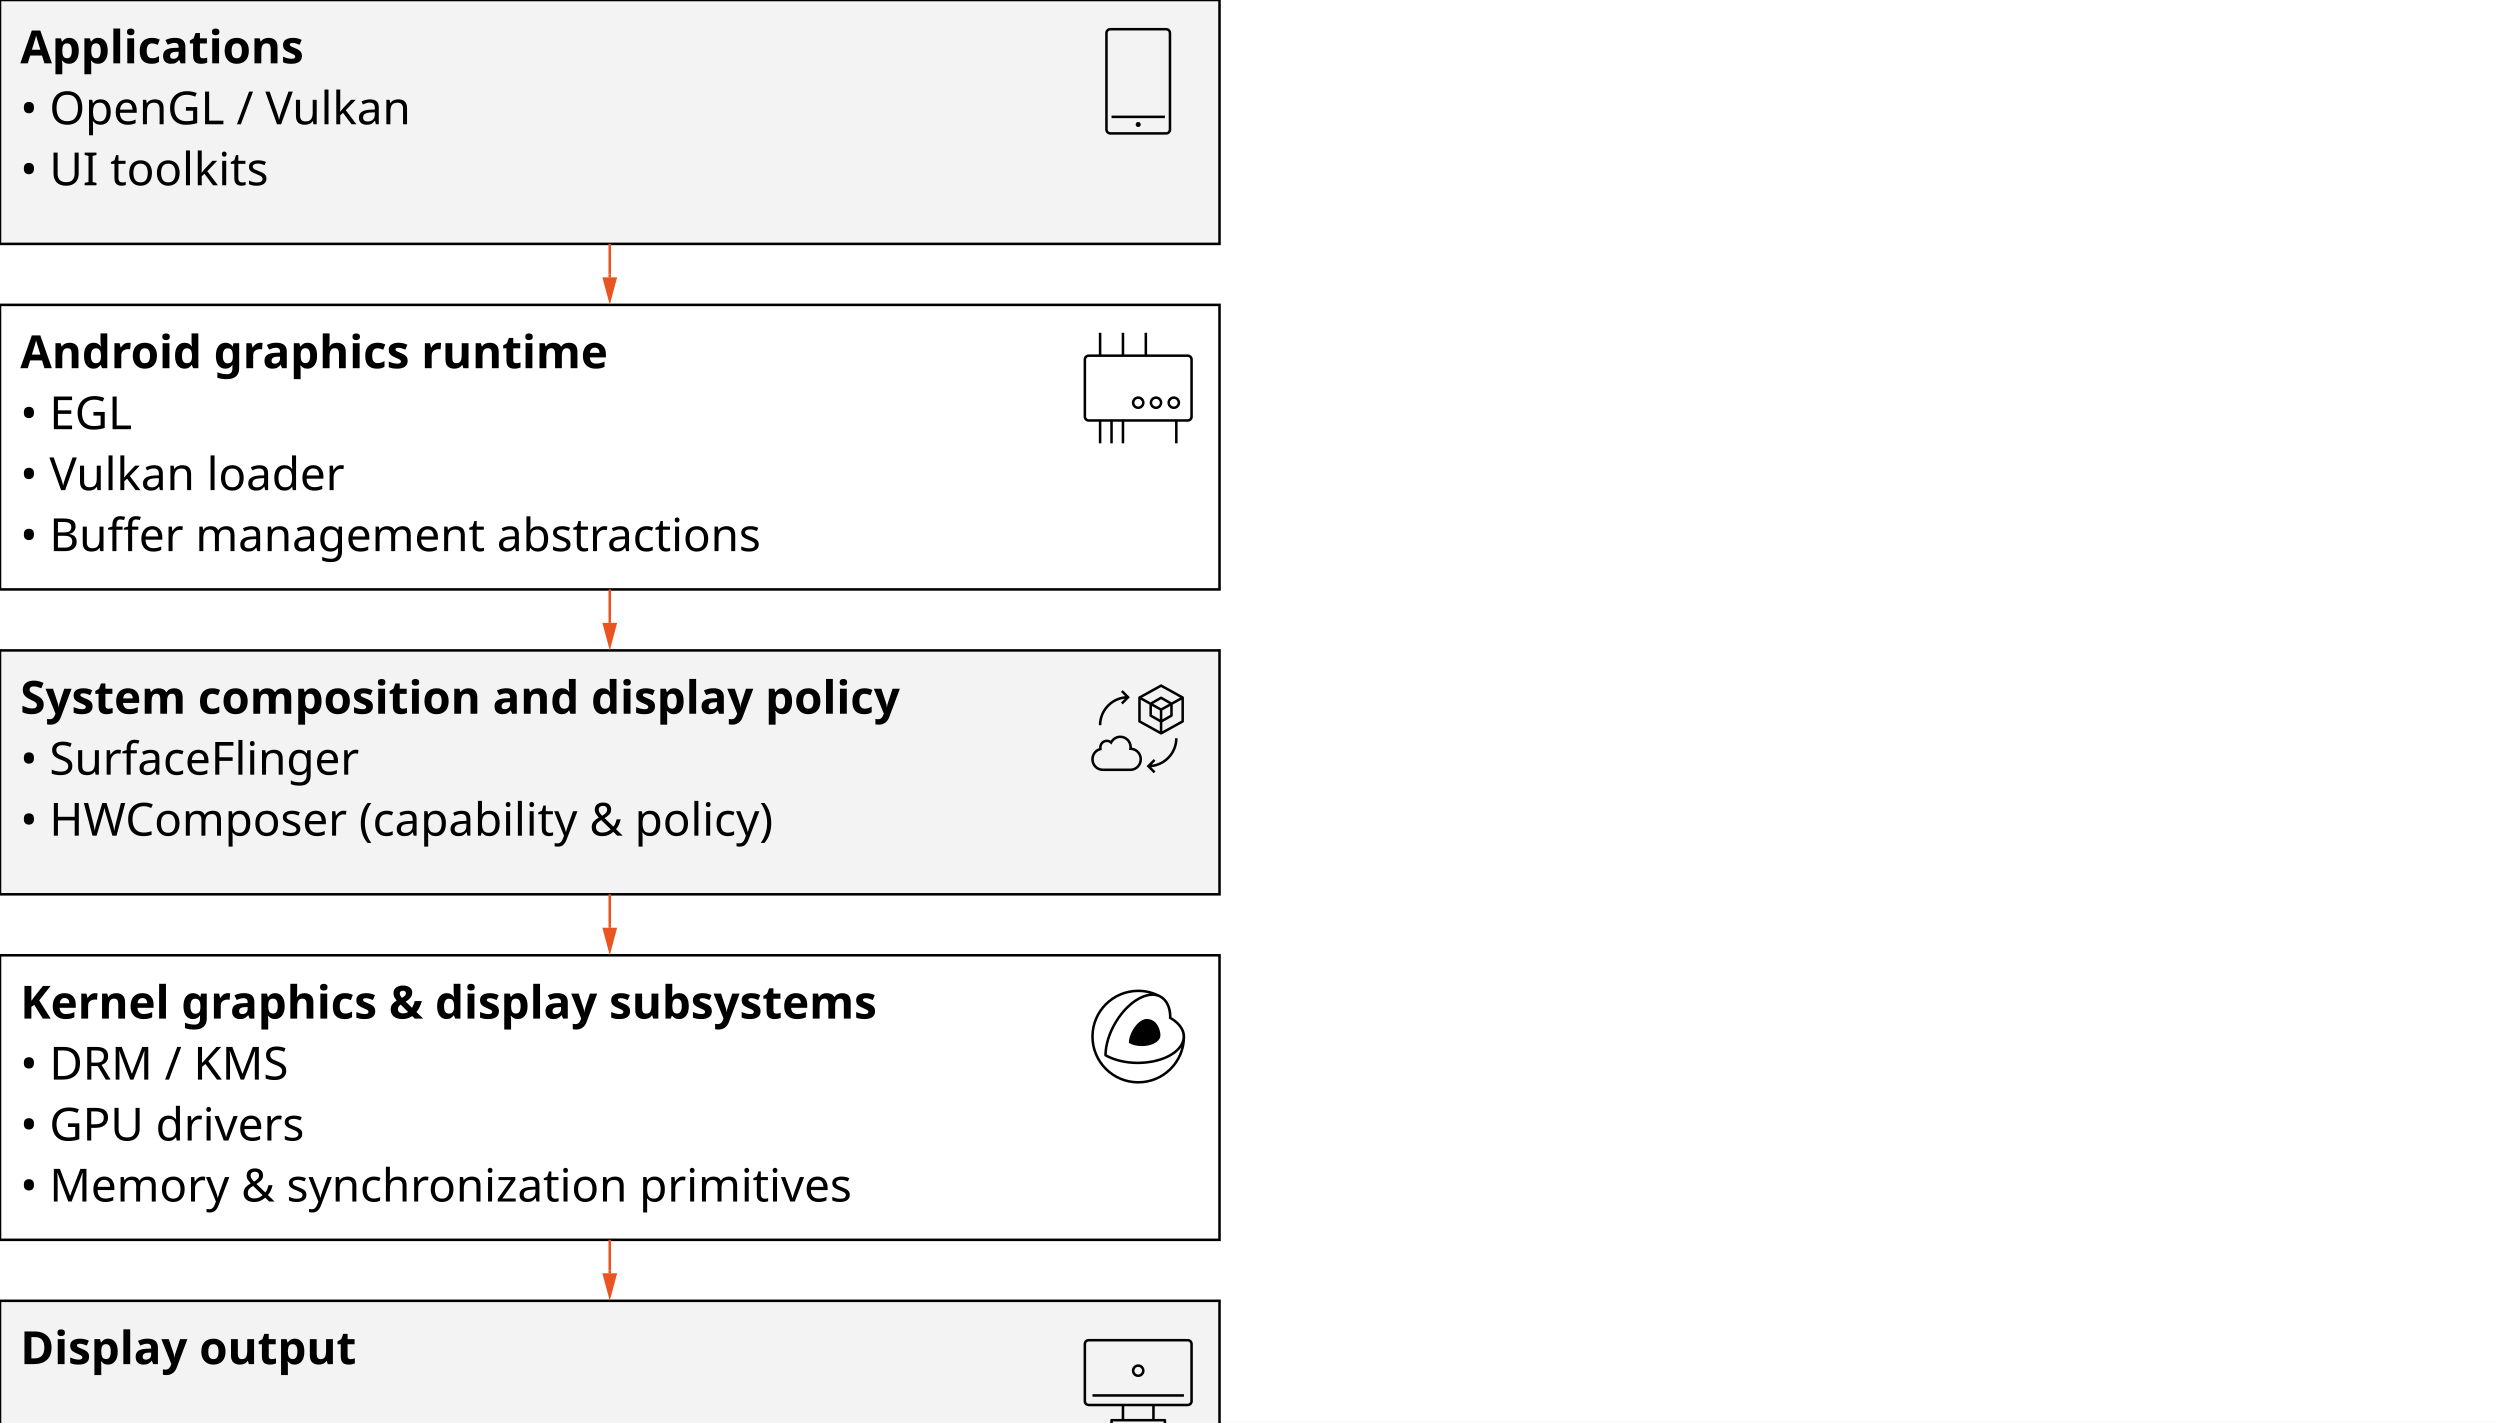
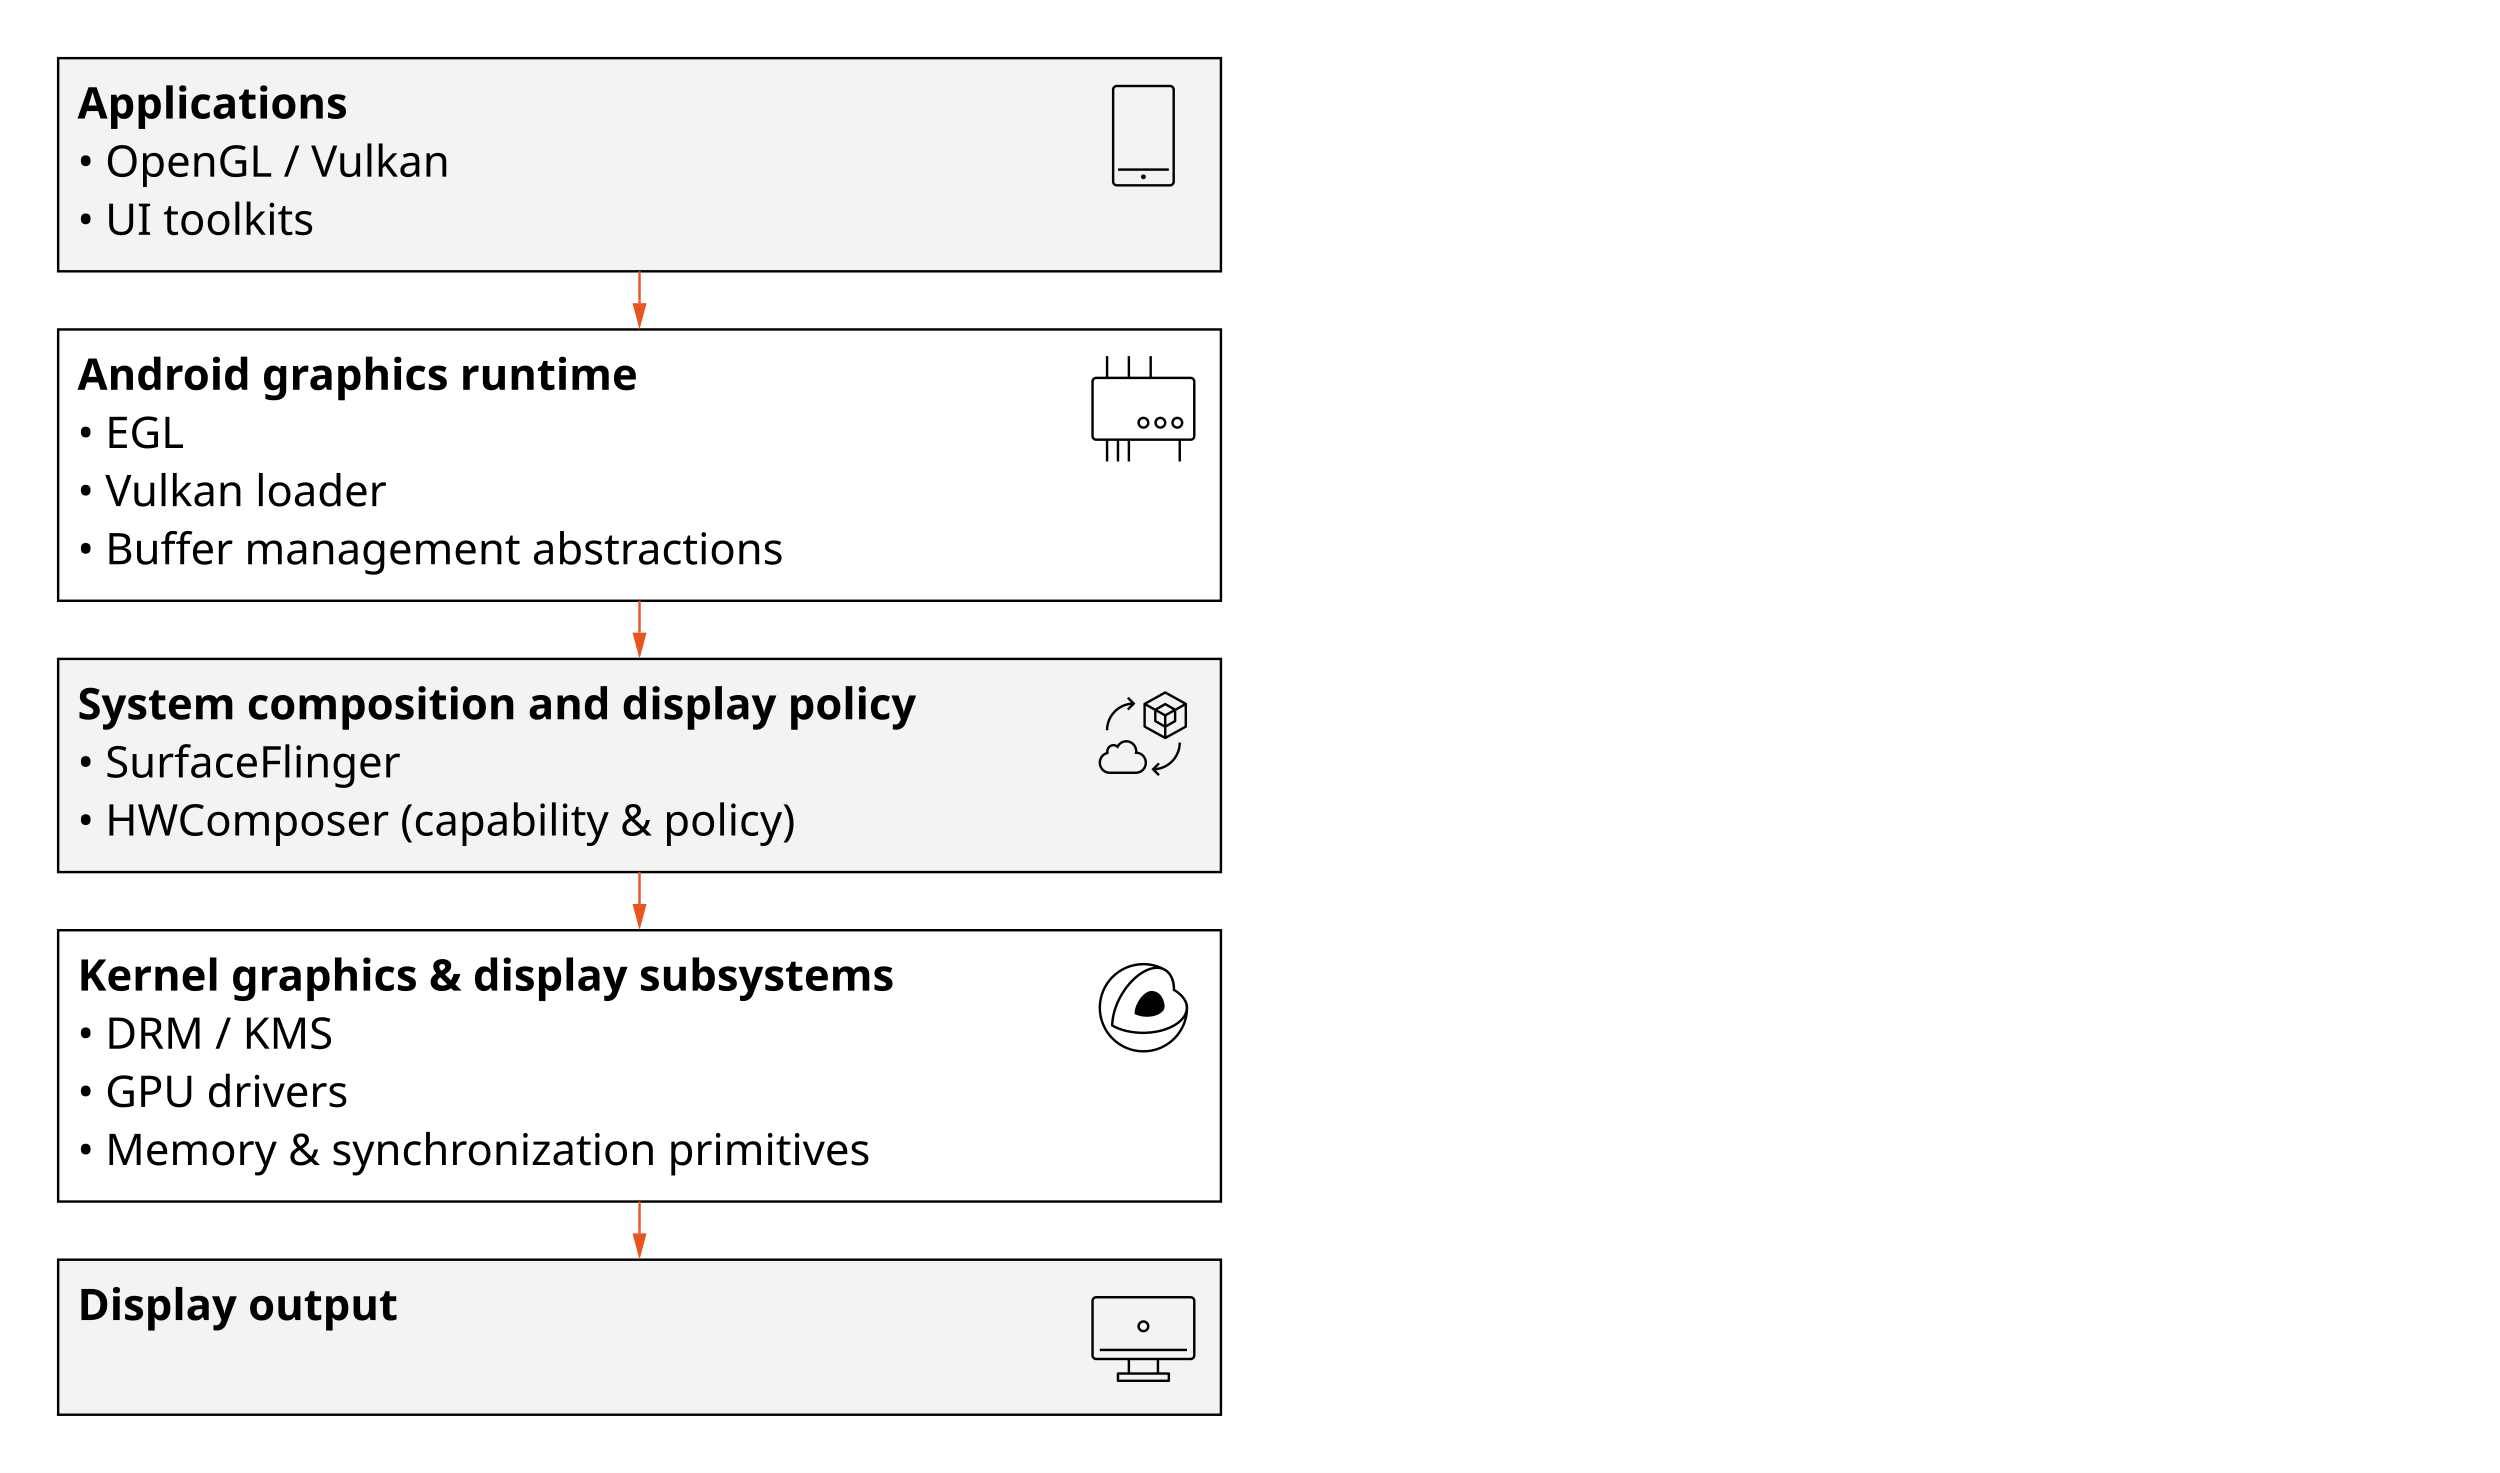
- <svg xmlns="http://www.w3.org/2000/svg" width="984" height="560" viewBox="0 0 984 560" xml:space="preserve">
-   <rect width="984" height="560" fill="#FFFFFF" />
+ <svg xmlns="http://www.w3.org/2000/svg" width="1032" height="608" viewBox="0 0 1032 608" xml:space="preserve">
+   <rect width="1032" height="608" fill="#FFFFFF" />
  <g data-component-id="apps">
-     <rect x="0" y="0" width="480" height="96" fill="#F3F3F3" stroke="#000000" stroke-width="1" stroke-miterlimit="10" />
+     <rect x="24" y="24" width="480" height="88" fill="#F3F3F3" stroke="#000000" stroke-width="1" stroke-miterlimit="10" />
    <text font-family="Ubuntu Sans">
-       <tspan x="8" y="24.92" font-size="18" font-weight="700" fill="#000000">Applications</tspan>
-       <tspan x="8" y="48.92" font-size="18" font-weight="400" fill="#000000">• OpenGL / Vulkan</tspan>
-       <tspan x="8" y="72.92" font-size="18" font-weight="400" fill="#000000">• UI toolkits</tspan>
+       <tspan x="32" y="48.92" font-size="18" font-weight="700" fill="#000000">Applications</tspan>
+       <tspan x="32" y="72.92" font-size="18" font-weight="400" fill="#000000">• OpenGL / Vulkan</tspan>
+       <tspan x="32" y="96.92" font-size="18" font-weight="400" fill="#000000">• UI toolkits</tspan>
    </text>
-     <g class="dg-icon" transform="translate(424 8)">
+     <g class="dg-icon" transform="translate(448 32)">
      <path fill-rule="evenodd" clip-rule="evenodd" d="M35 3C36.105 3 37 3.895 37 5V43C37 44.036 36.213 44.887 35.204 44.989L35 45H13L12.796 44.989C11.854 44.894 11.106 44.146 11.011 43.204L11 43V5C11 3.895 11.895 3 13 3H35ZM13 4C12.448 4 12 4.448 12 5V43C12 43.552 12.448 44 13 44H35C35.552 44 36 43.552 36 43V5C36 4.448 35.552 4 35 4H13Z" fill="#000000" />
      <path d="M24 40C24.552 40 25 40.448 25 41C25 41.552 24.552 42 24 42C23.448 42 23 41.552 23 41C23 40.448 23.448 40 24 40Z" fill="#000000" />
      <path d="M34.5 38.5H13.5V37.5H34.5V38.5Z" fill="#000000" />
    </g>
  </g>
  <g data-component-id="runtime">
-     <rect x="0" y="120" width="480" height="112" fill="#FFFFFF" stroke="#000000" stroke-width="1" stroke-miterlimit="10" />
+     <rect x="24" y="136" width="480" height="112" fill="#FFFFFF" stroke="#000000" stroke-width="1" stroke-miterlimit="10" />
    <text font-family="Ubuntu Sans">
-       <tspan x="8" y="144.92" font-size="18" font-weight="700" fill="#000000">Android graphics runtime</tspan>
-       <tspan x="8" y="168.92" font-size="18" font-weight="400" fill="#000000">• EGL</tspan>
-       <tspan x="8" y="192.92" font-size="18" font-weight="400" fill="#000000">• Vulkan loader</tspan>
-       <tspan x="8" y="216.92" font-size="18" font-weight="400" fill="#000000">• Buffer management abstractions</tspan>
+       <tspan x="32" y="160.92" font-size="18" font-weight="700" fill="#000000">Android graphics runtime</tspan>
+       <tspan x="32" y="184.92" font-size="18" font-weight="400" fill="#000000">• EGL</tspan>
+       <tspan x="32" y="208.92" font-size="18" font-weight="400" fill="#000000">• Vulkan loader</tspan>
+       <tspan x="32" y="232.92" font-size="18" font-weight="400" fill="#000000">• Buffer management abstractions</tspan>
    </text>
-     <g class="dg-icon" transform="translate(424 128)">
+     <g class="dg-icon" transform="translate(448 144)">
      <path fill-rule="evenodd" clip-rule="evenodd" d="M38 28C39.381 28 40.5 29.119 40.5 30.5C40.5 31.881 39.381 33 38 33C36.619 33 35.5 31.881 35.5 30.5C35.5 29.119 36.619 28 38 28ZM38 29C37.172 29 36.5 29.672 36.5 30.5C36.5 31.328 37.172 32 38 32C38.828 32 39.5 31.328 39.5 30.5C39.5 29.672 38.828 29 38 29Z" fill="#000000" />
      <path fill-rule="evenodd" clip-rule="evenodd" d="M24 28C25.381 28 26.5 29.119 26.5 30.5C26.5 31.881 25.381 33 24 33C22.619 33 21.5 31.881 21.5 30.5C21.5 29.119 22.619 28 24 28ZM24 29C23.172 29 22.5 29.672 22.5 30.5C22.5 31.328 23.172 32 24 32C24.828 32 25.5 31.328 25.5 30.5C25.5 29.672 24.828 29 24 29Z" fill="#000000" />
      <path fill-rule="evenodd" clip-rule="evenodd" d="M31 28C32.381 28 33.5 29.119 33.5 30.5C33.5 31.881 32.381 33 31 33C29.619 33 28.5 31.881 28.5 30.5C28.5 29.119 29.619 28 31 28ZM31 29C30.172 29 29.5 29.672 29.5 30.5C29.5 31.328 30.172 32 31 32C31.828 32 32.5 31.328 32.5 30.5C32.5 29.672 31.828 29 31 29Z" fill="#000000" />
      <path fill-rule="evenodd" clip-rule="evenodd" d="M9.5 11.5H17.5V3H18.5V11.5H26.5V3H27.5V11.5H43.5C44.605 11.5 45.5 12.395 45.5 13.5V36C45.5 37.105 44.605 38 43.5 38H39.5V46.5H38.5V38H18.5V46.5H17.5V38H14V46.5H13V38H9.5V46.5H8.5V38H4.5C3.395 38 2.5 37.105 2.5 36V13.5C2.5 12.395 3.395 11.5 4.5 11.5H8.5V3H9.5V11.5ZM4.5 12.5C3.948 12.5 3.5 12.948 3.5 13.5V36C3.5 36.552 3.948 37 4.5 37H43.5C44.052 37 44.5 36.552 44.5 36V13.5C44.5 12.948 44.052 12.5 43.5 12.5H4.5Z" fill="#000000" />
    </g>
  </g>
  <g data-component-id="composition">
-     <rect x="0" y="256" width="480" height="96" fill="#F3F3F3" stroke="#000000" stroke-width="1" stroke-miterlimit="10" />
+     <rect x="24" y="272" width="480" height="88" fill="#F3F3F3" stroke="#000000" stroke-width="1" stroke-miterlimit="10" />
    <text font-family="Ubuntu Sans">
-       <tspan x="8" y="280.92" font-size="18" font-weight="700" fill="#000000">System composition and display policy</tspan>
-       <tspan x="8" y="304.92" font-size="18" font-weight="400" fill="#000000">• SurfaceFlinger</tspan>
-       <tspan x="8" y="328.92" font-size="18" font-weight="400" fill="#000000">• HWComposer (capability &amp; policy)</tspan>
+       <tspan x="32" y="296.92" font-size="18" font-weight="700" fill="#000000">System composition and display policy</tspan>
+       <tspan x="32" y="320.92" font-size="18" font-weight="400" fill="#000000">• SurfaceFlinger</tspan>
+       <tspan x="32" y="344.92" font-size="18" font-weight="400" fill="#000000">• HWComposer (capability &amp; policy)</tspan>
    </text>
-     <g class="dg-icon" transform="translate(424 264)">
+     <g class="dg-icon" transform="translate(448 280)">
      <path d="M39.5 26.556C39.5 32.519 34.961 37.421 29.149 37.998L30.798 39.647L30.091 40.353L27.293 37.556L30.091 34.758L30.798 35.465L29.288 36.974C34.479 36.338 38.5 31.918 38.5 26.556H39.5Z" fill="#000000" />
      <path d="M20.707 10.444L17.909 13.242L17.202 12.535L18.711 11.025C13.52 11.661 9.5 16.082 9.5 21.444H8.5C8.5 15.481 13.039 10.578 18.85 10.001L17.202 8.354L17.909 7.646L20.707 10.444Z" fill="#000000" />
      <path fill-rule="evenodd" clip-rule="evenodd" d="M32.758 5.423C32.908 5.34 33.092 5.34 33.242 5.423L41.742 10.128C41.901 10.216 42 10.383 42 10.565V19.938C42 20.119 41.901 20.287 41.742 20.375L33.242 25.079C33.092 25.163 32.908 25.163 32.758 25.079L24.258 20.375C24.099 20.287 24 20.119 24 19.938V10.565C24 10.383 24.099 10.216 24.258 10.128L32.758 5.423ZM25 19.643L32.5 23.793V20.284L28.659 18.09C28.504 18.001 28.407 17.835 28.407 17.656V13.332L25 11.433V19.643ZM37.592 13.333V17.656C37.592 17.836 37.495 18.001 37.34 18.09L33.5 20.284V23.793L41 19.643V11.433L37.592 13.333ZM29.407 17.365L32.5 19.133V15.615L29.407 13.89V17.365ZM33.5 15.615V19.132L36.592 17.365V13.891L33.5 15.615ZM31.199 12.254L29.877 13.007L32.999 14.748L36.12 13.008L32.999 11.225L31.199 12.254ZM25.513 10.574L28.857 12.44L32.752 10.215C32.906 10.127 33.094 10.127 33.248 10.215L37.14 12.44L40.486 10.574L33 6.432L25.513 10.574Z" fill="#000000" />
      <path fill-rule="evenodd" clip-rule="evenodd" d="M16.941 25.5C19.491 25.5 21.526 27.589 21.526 30.143C21.526 30.18 21.523 30.218 21.521 30.255C23.778 30.552 25.5 32.491 25.5 34.857C25.5 37.411 23.465 39.5 20.915 39.5H10.085C7.535 39.5 5.5 37.411 5.5 34.857C5.5 32.859 6.734 31.078 8.606 30.463V30.172C8.606 28.47 9.975 27.1 11.652 27.1C12.197 27.1 12.72 27.25 13.183 27.529C14.026 26.285 15.428 25.5 16.941 25.5ZM16.941 26.5C15.627 26.5 14.394 27.273 13.776 28.484L13.48 29.064L12.997 28.629C12.61 28.28 12.14 28.1 11.652 28.1C10.532 28.1 9.606 29.017 9.606 30.172V31.239L9.219 31.329C7.612 31.702 6.5 33.161 6.5 34.857C6.5 36.874 8.102 38.5 10.085 38.5H20.915C22.898 38.5 24.5 36.874 24.5 34.857C24.5 32.839 22.923 31.239 20.964 31.214L20.371 31.207L20.479 30.623L20.48 30.622C20.48 30.622 20.48 30.618 20.48 30.615C20.482 30.608 20.483 30.597 20.485 30.583C20.49 30.555 20.497 30.514 20.503 30.466C20.516 30.366 20.526 30.247 20.526 30.143C20.526 28.126 18.924 26.5 16.941 26.5Z" fill="#000000" />
    </g>
  </g>
  <g data-component-id="kernel_gfx">
-     <rect x="0" y="376" width="480" height="112" fill="#FFFFFF" stroke="#000000" stroke-width="1" stroke-miterlimit="10" />
+     <rect x="24" y="384" width="480" height="112" fill="#FFFFFF" stroke="#000000" stroke-width="1" stroke-miterlimit="10" />
    <text font-family="Ubuntu Sans">
-       <tspan x="8" y="400.92" font-size="18" font-weight="700" fill="#000000">Kernel graphics &amp; display subsystems</tspan>
-       <tspan x="8" y="424.92" font-size="18" font-weight="400" fill="#000000">• DRM / KMS</tspan>
-       <tspan x="8" y="448.92" font-size="18" font-weight="400" fill="#000000">• GPU drivers</tspan>
-       <tspan x="8" y="472.92" font-size="18" font-weight="400" fill="#000000">• Memory &amp; synchronization primitives</tspan>
+       <tspan x="32" y="408.92" font-size="18" font-weight="700" fill="#000000">Kernel graphics &amp; display subsystems</tspan>
+       <tspan x="32" y="432.92" font-size="18" font-weight="400" fill="#000000">• DRM / KMS</tspan>
+       <tspan x="32" y="456.92" font-size="18" font-weight="400" fill="#000000">• GPU drivers</tspan>
+       <tspan x="32" y="480.92" font-size="18" font-weight="400" fill="#000000">• Memory &amp; synchronization primitives</tspan>
    </text>
-     <g class="dg-icon" transform="translate(424 384)">
+     <g class="dg-icon" transform="translate(448 392)">
      <path fill-rule="evenodd" clip-rule="evenodd" d="M24 5.5C27.147 5.5 30.111 6.288 32.707 7.675C32.857 7.747 33.006 7.823 33.151 7.907C34.429 8.645 35.383 9.765 36.035 11.148C36.765 12.64 37.13 14.384 37.097 16.08C37.099 16.163 37.104 16.246 37.105 16.33C37.105 16.336 37.109 16.343 37.114 16.346C37.224 16.411 37.33 16.479 37.437 16.546C37.461 16.561 37.485 16.576 37.51 16.592C39.06 17.572 40.326 18.735 41.185 20.037C41.957 21.172 42.5 22.506 42.5 24C42.5 34.217 34.217 42.5 24 42.5C13.783 42.5 5.5 34.217 5.5 24C5.5 13.783 13.783 5.5 24 5.5ZM24 6.5C14.335 6.5 6.5 14.335 6.5 24C6.5 33.665 14.335 41.5 24 41.5C32.212 41.5 39.101 35.843 40.987 28.213C40.394 29.041 39.64 29.811 38.75 30.507C36.486 32.277 33.327 33.614 29.69 34.312C29.658 34.321 29.626 34.326 29.596 34.329C28.019 34.626 26.35 34.808 24.619 34.849L23.868 34.857C18.871 34.857 14.318 33.708 10.972 31.822C10.77 31.743 10.629 31.546 10.63 31.317L10.649 30.586C10.818 26.89 12.093 22.634 14.452 18.548L14.935 17.738C17.397 13.747 20.513 10.645 23.652 8.822C25.261 7.889 26.898 7.28 28.466 7.075C27.04 6.7 25.544 6.5 24 6.5ZM32.238 8.558C30.027 7.518 27.15 7.948 24.154 9.687C21.18 11.413 18.177 14.387 15.787 18.261L15.317 19.048C12.933 23.177 11.716 27.447 11.637 31.046C14.794 32.777 19.1 33.857 23.868 33.857L24.596 33.849C26.284 33.809 27.911 33.632 29.444 33.341C29.448 33.34 29.452 33.34 29.456 33.339C29.459 33.338 29.463 33.337 29.466 33.337L30.123 33.203C33.375 32.501 36.148 31.271 38.134 29.719C40.253 28.062 41.434 26.074 41.434 23.984C41.434 22.796 41.05 21.639 40.331 20.558C40.134 20.271 39.918 19.995 39.688 19.731C38.639 18.527 37.332 17.603 36.332 17.053L36.051 16.898L36.074 16.578C36.086 16.413 36.093 16.247 36.097 16.082C36.047 14.363 35.725 12.847 35.145 11.604C34.551 10.389 33.702 9.382 32.645 8.78C32.51 8.704 32.375 8.63 32.238 8.558Z" fill="#000000" />
      <path d="M21.829 21.455C23.606 18.377 26.095 16.68 28.032 17.117C31.503 17.587 32.75 21.382 32.75 23.55C32.75 25.402 30.656 26.972 27.753 27.524V27.525C27.752 27.525 27.75 27.525 27.749 27.525C27.028 27.662 26.257 27.737 25.456 27.737C23.457 27.737 21.646 27.275 20.328 26.527C20.323 26.526 20.318 26.525 20.312 26.524C20.319 25.005 20.824 23.195 21.829 21.455Z" fill="#000000" />
    </g>
  </g>
  <g data-component-id="display">
-     <rect x="0" y="512" width="480" height="96" fill="#F3F3F3" stroke="#000000" stroke-width="1" stroke-miterlimit="10" />
+     <rect x="24" y="520" width="480" height="64" fill="#F3F3F3" stroke="#000000" stroke-width="1" stroke-miterlimit="10" />
    <text font-family="Ubuntu Sans">
-       <tspan x="8" y="536.92" font-size="18" font-weight="700" fill="#000000">Display output</tspan>
+       <tspan x="32" y="544.92" font-size="18" font-weight="700" fill="#000000">Display output</tspan>
    </text>
-     <g class="dg-icon" transform="translate(424 520)">
+     <g class="dg-icon" transform="translate(448 528)">
      <path d="M42 29.75H6V28.75H42V29.75Z" fill="#000000" />
      <path fill-rule="evenodd" clip-rule="evenodd" d="M43.5 7C44.605 7 45.5 7.895 45.5 9V31.5C45.5 32.605 44.605 33.5 43.5 33.5H30.5V38.5H34.5C34.776 38.5 35 38.724 35 39V42C35 42.276 34.776 42.5 34.5 42.5H13.5C13.224 42.5 13 42.276 13 42V39C13 38.724 13.224 38.5 13.5 38.5H17.5V33.5H4.5C3.395 33.5 2.5 32.605 2.5 31.5V9C2.5 7.895 3.395 7 4.5 7H43.5ZM14 41.5H34V39.5H14V41.5ZM18.5 38.5H29.5V33.5H18.5V38.5ZM4.5 8C3.948 8 3.5 8.448 3.5 9V31.5C3.5 32.052 3.948 32.5 4.5 32.5H43.5C44.052 32.5 44.5 32.052 44.5 31.5V9C44.5 8.448 44.052 8 43.5 8H4.5Z" fill="#000000" />
      <path fill-rule="evenodd" clip-rule="evenodd" d="M24 17C25.381 17 26.5 18.119 26.5 19.5C26.5 20.881 25.381 22 24 22C22.619 22 21.5 20.881 21.5 19.5C21.5 18.119 22.619 17 24 17ZM24 18C23.172 18 22.5 18.672 22.5 19.5C22.5 20.328 23.172 21 24 21C24.828 21 25.5 20.328 25.5 19.5C25.5 18.672 24.828 18 24 18Z" fill="#000000" />
    </g>
  </g>
  <g data-component-id="apps.bottom-&gt;runtime.top">
-     <line x1="240" y1="96" x2="240" y2="108" fill="none" stroke="#E95420" stroke-width="1" stroke-miterlimit="10" />
-     <line x1="240" y1="108" x2="240" y2="108" fill="none" stroke="#E95420" stroke-width="1" stroke-miterlimit="10" />
-     <line x1="240" y1="108" x2="240" y2="109.159" fill="none" stroke="#E95420" stroke-width="1" stroke-miterlimit="10" />
-     <polygon points="237.095,109.159 240,120 242.905,109.159" fill="#E95420" />
+     <line x1="264" y1="112" x2="264" y2="124" fill="none" stroke="#E95420" stroke-width="1" stroke-miterlimit="10" />
+     <line x1="264" y1="124" x2="264" y2="124" fill="none" stroke="#E95420" stroke-width="1" stroke-miterlimit="10" />
+     <line x1="264" y1="124" x2="264" y2="125.159" fill="none" stroke="#E95420" stroke-width="1" stroke-miterlimit="10" />
+     <polygon points="261.095,125.159 264,136 266.905,125.159" fill="#E95420" />
  </g>
  <g data-component-id="runtime.bottom-&gt;composition.top">
-     <line x1="240" y1="232" x2="240" y2="244" fill="none" stroke="#E95420" stroke-width="1" stroke-miterlimit="10" />
-     <line x1="240" y1="244" x2="240" y2="244" fill="none" stroke="#E95420" stroke-width="1" stroke-miterlimit="10" />
-     <line x1="240" y1="244" x2="240" y2="245.159" fill="none" stroke="#E95420" stroke-width="1" stroke-miterlimit="10" />
-     <polygon points="237.095,245.159 240,256 242.905,245.159" fill="#E95420" />
+     <line x1="264" y1="248" x2="264" y2="260" fill="none" stroke="#E95420" stroke-width="1" stroke-miterlimit="10" />
+     <line x1="264" y1="260" x2="264" y2="260" fill="none" stroke="#E95420" stroke-width="1" stroke-miterlimit="10" />
+     <line x1="264" y1="260" x2="264" y2="261.159" fill="none" stroke="#E95420" stroke-width="1" stroke-miterlimit="10" />
+     <polygon points="261.095,261.159 264,272 266.905,261.159" fill="#E95420" />
  </g>
  <g data-component-id="composition.bottom-&gt;kernel_gfx.top">
-     <line x1="240" y1="352" x2="240" y2="364" fill="none" stroke="#E95420" stroke-width="1" stroke-miterlimit="10" />
-     <line x1="240" y1="364" x2="240" y2="364" fill="none" stroke="#E95420" stroke-width="1" stroke-miterlimit="10" />
-     <line x1="240" y1="364" x2="240" y2="365.159" fill="none" stroke="#E95420" stroke-width="1" stroke-miterlimit="10" />
-     <polygon points="237.095,365.159 240,376 242.905,365.159" fill="#E95420" />
+     <line x1="264" y1="360" x2="264" y2="372" fill="none" stroke="#E95420" stroke-width="1" stroke-miterlimit="10" />
+     <line x1="264" y1="372" x2="264" y2="372" fill="none" stroke="#E95420" stroke-width="1" stroke-miterlimit="10" />
+     <line x1="264" y1="372" x2="264" y2="373.159" fill="none" stroke="#E95420" stroke-width="1" stroke-miterlimit="10" />
+     <polygon points="261.095,373.159 264,384 266.905,373.159" fill="#E95420" />
  </g>
  <g data-component-id="kernel_gfx.bottom-&gt;display.top">
-     <line x1="240" y1="488" x2="240" y2="500" fill="none" stroke="#E95420" stroke-width="1" stroke-miterlimit="10" />
-     <line x1="240" y1="500" x2="240" y2="500" fill="none" stroke="#E95420" stroke-width="1" stroke-miterlimit="10" />
-     <line x1="240" y1="500" x2="240" y2="501.159" fill="none" stroke="#E95420" stroke-width="1" stroke-miterlimit="10" />
-     <polygon points="237.095,501.159 240,512 242.905,501.159" fill="#E95420" />
+     <line x1="264" y1="496" x2="264" y2="508" fill="none" stroke="#E95420" stroke-width="1" stroke-miterlimit="10" />
+     <line x1="264" y1="508" x2="264" y2="508" fill="none" stroke="#E95420" stroke-width="1" stroke-miterlimit="10" />
+     <line x1="264" y1="508" x2="264" y2="509.159" fill="none" stroke="#E95420" stroke-width="1" stroke-miterlimit="10" />
+     <polygon points="261.095,509.159 264,520 266.905,509.159" fill="#E95420" />
  </g>
</svg>
